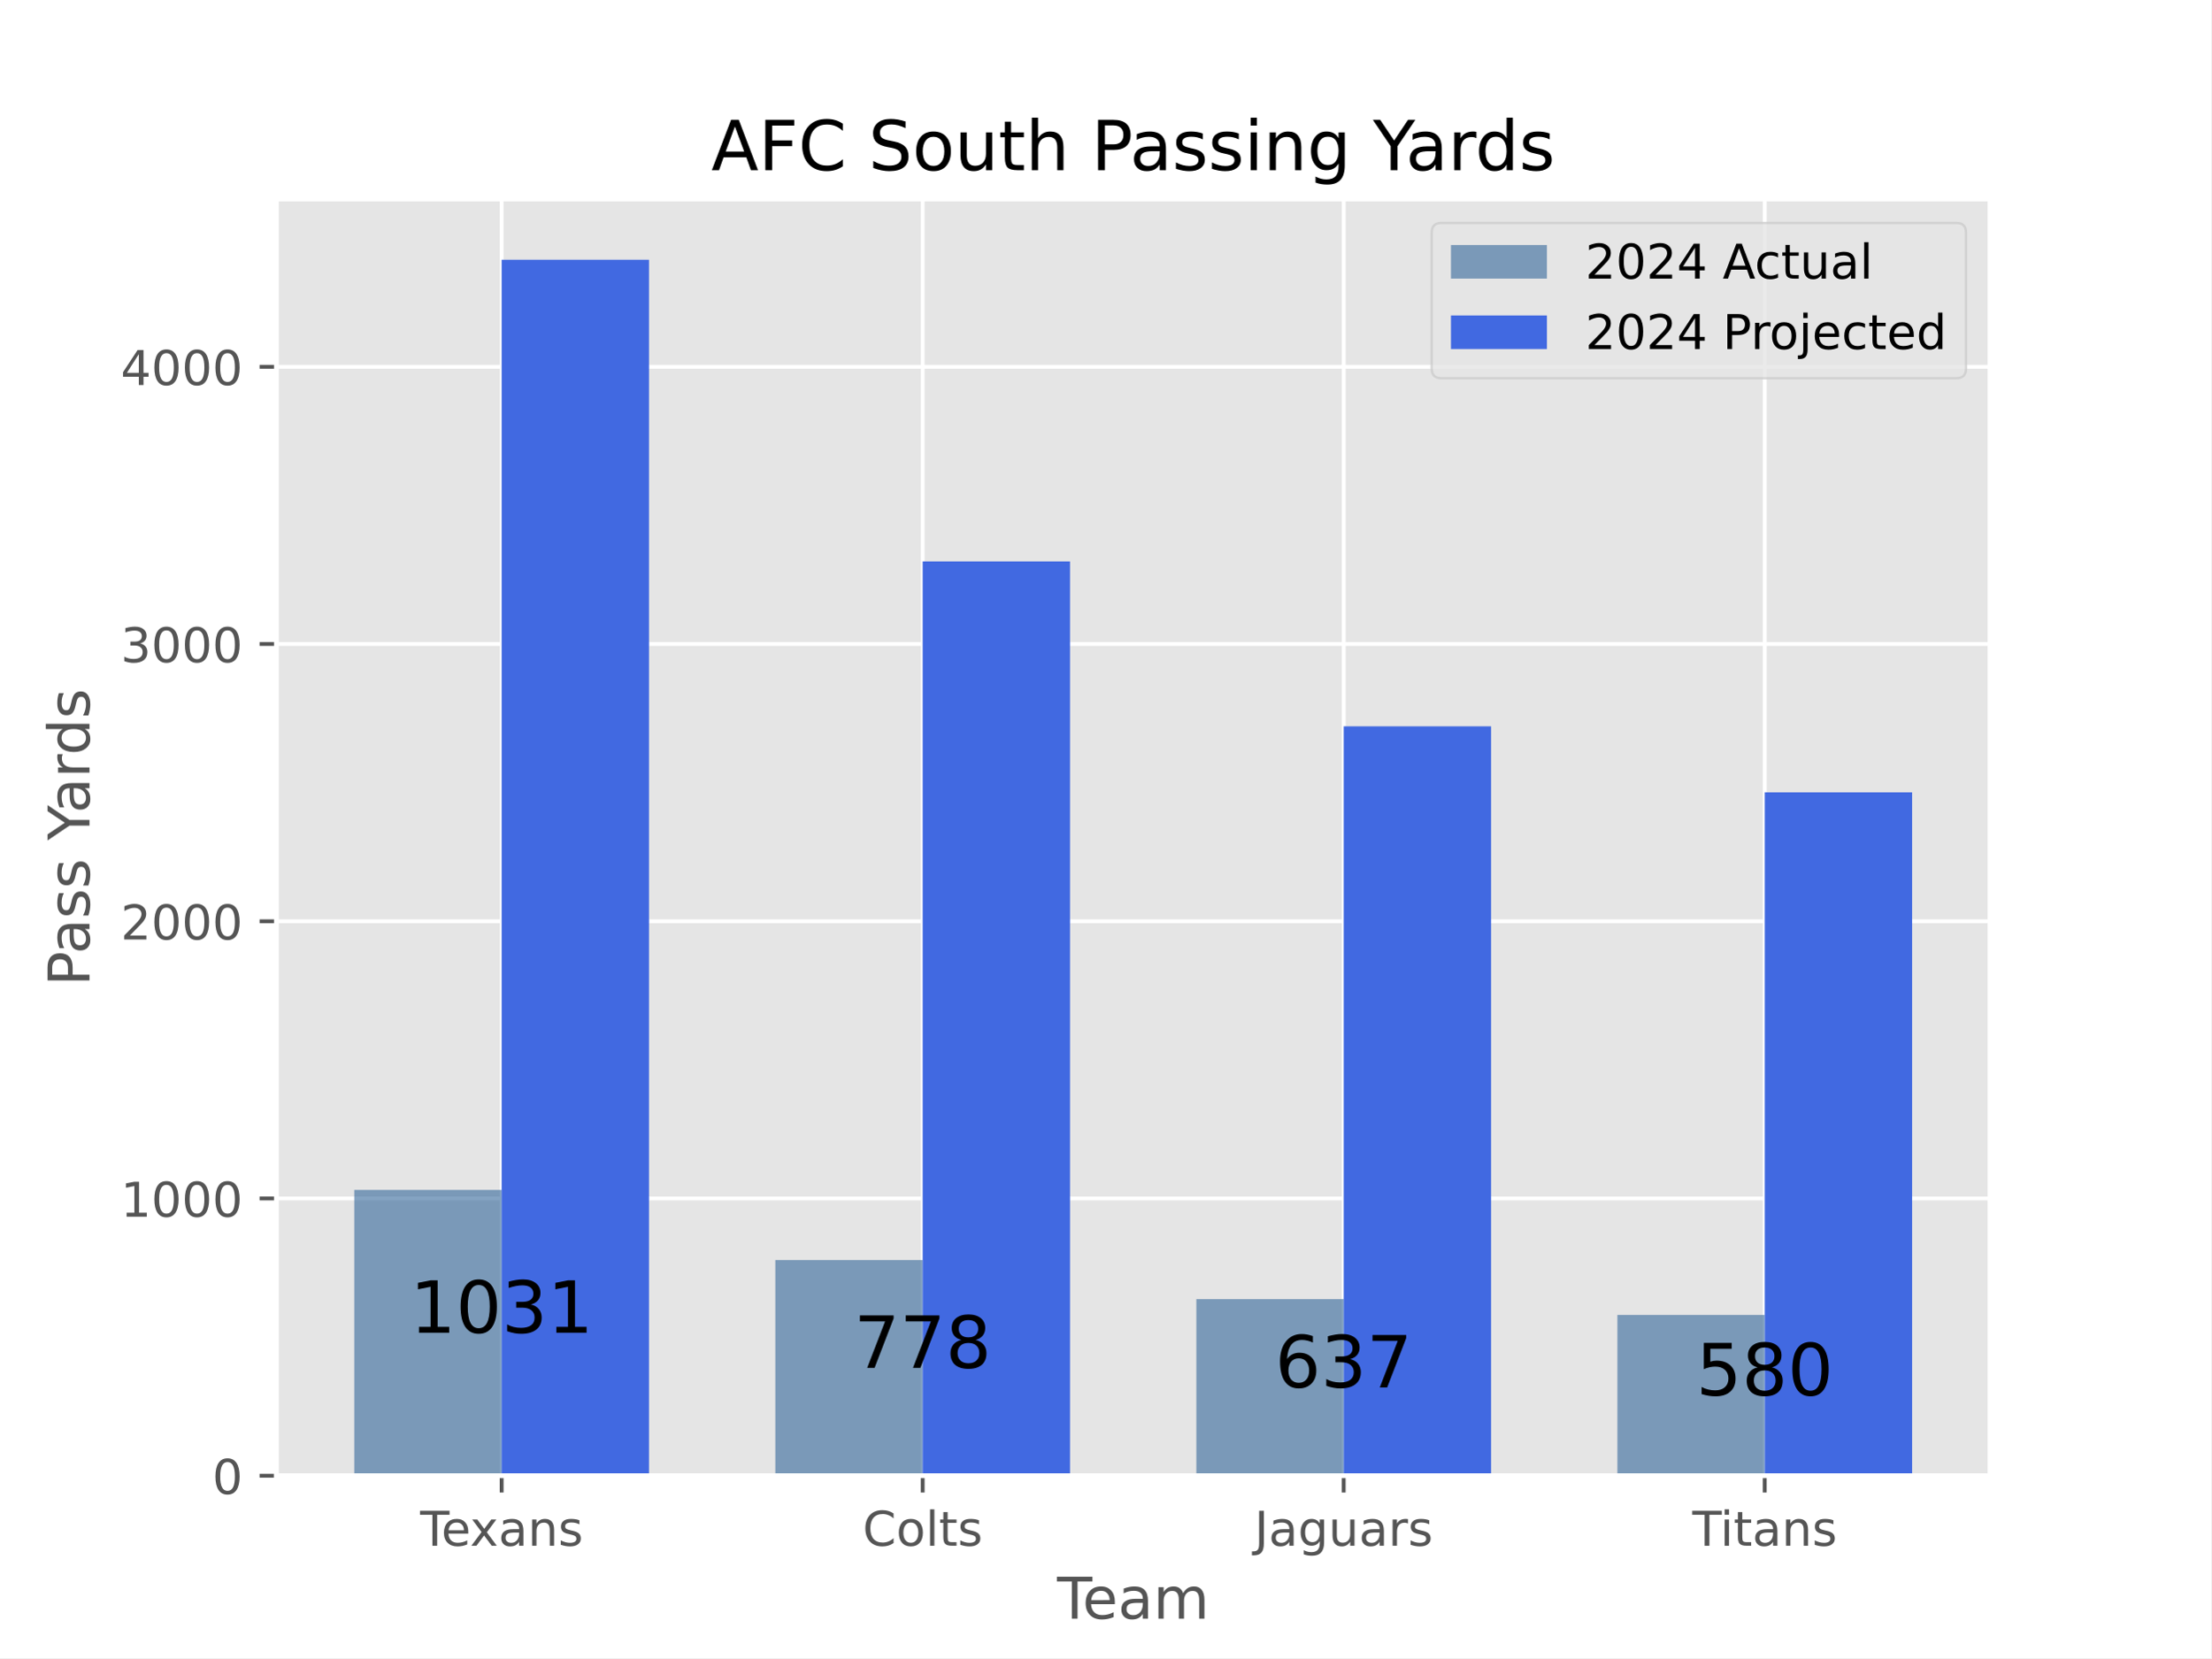
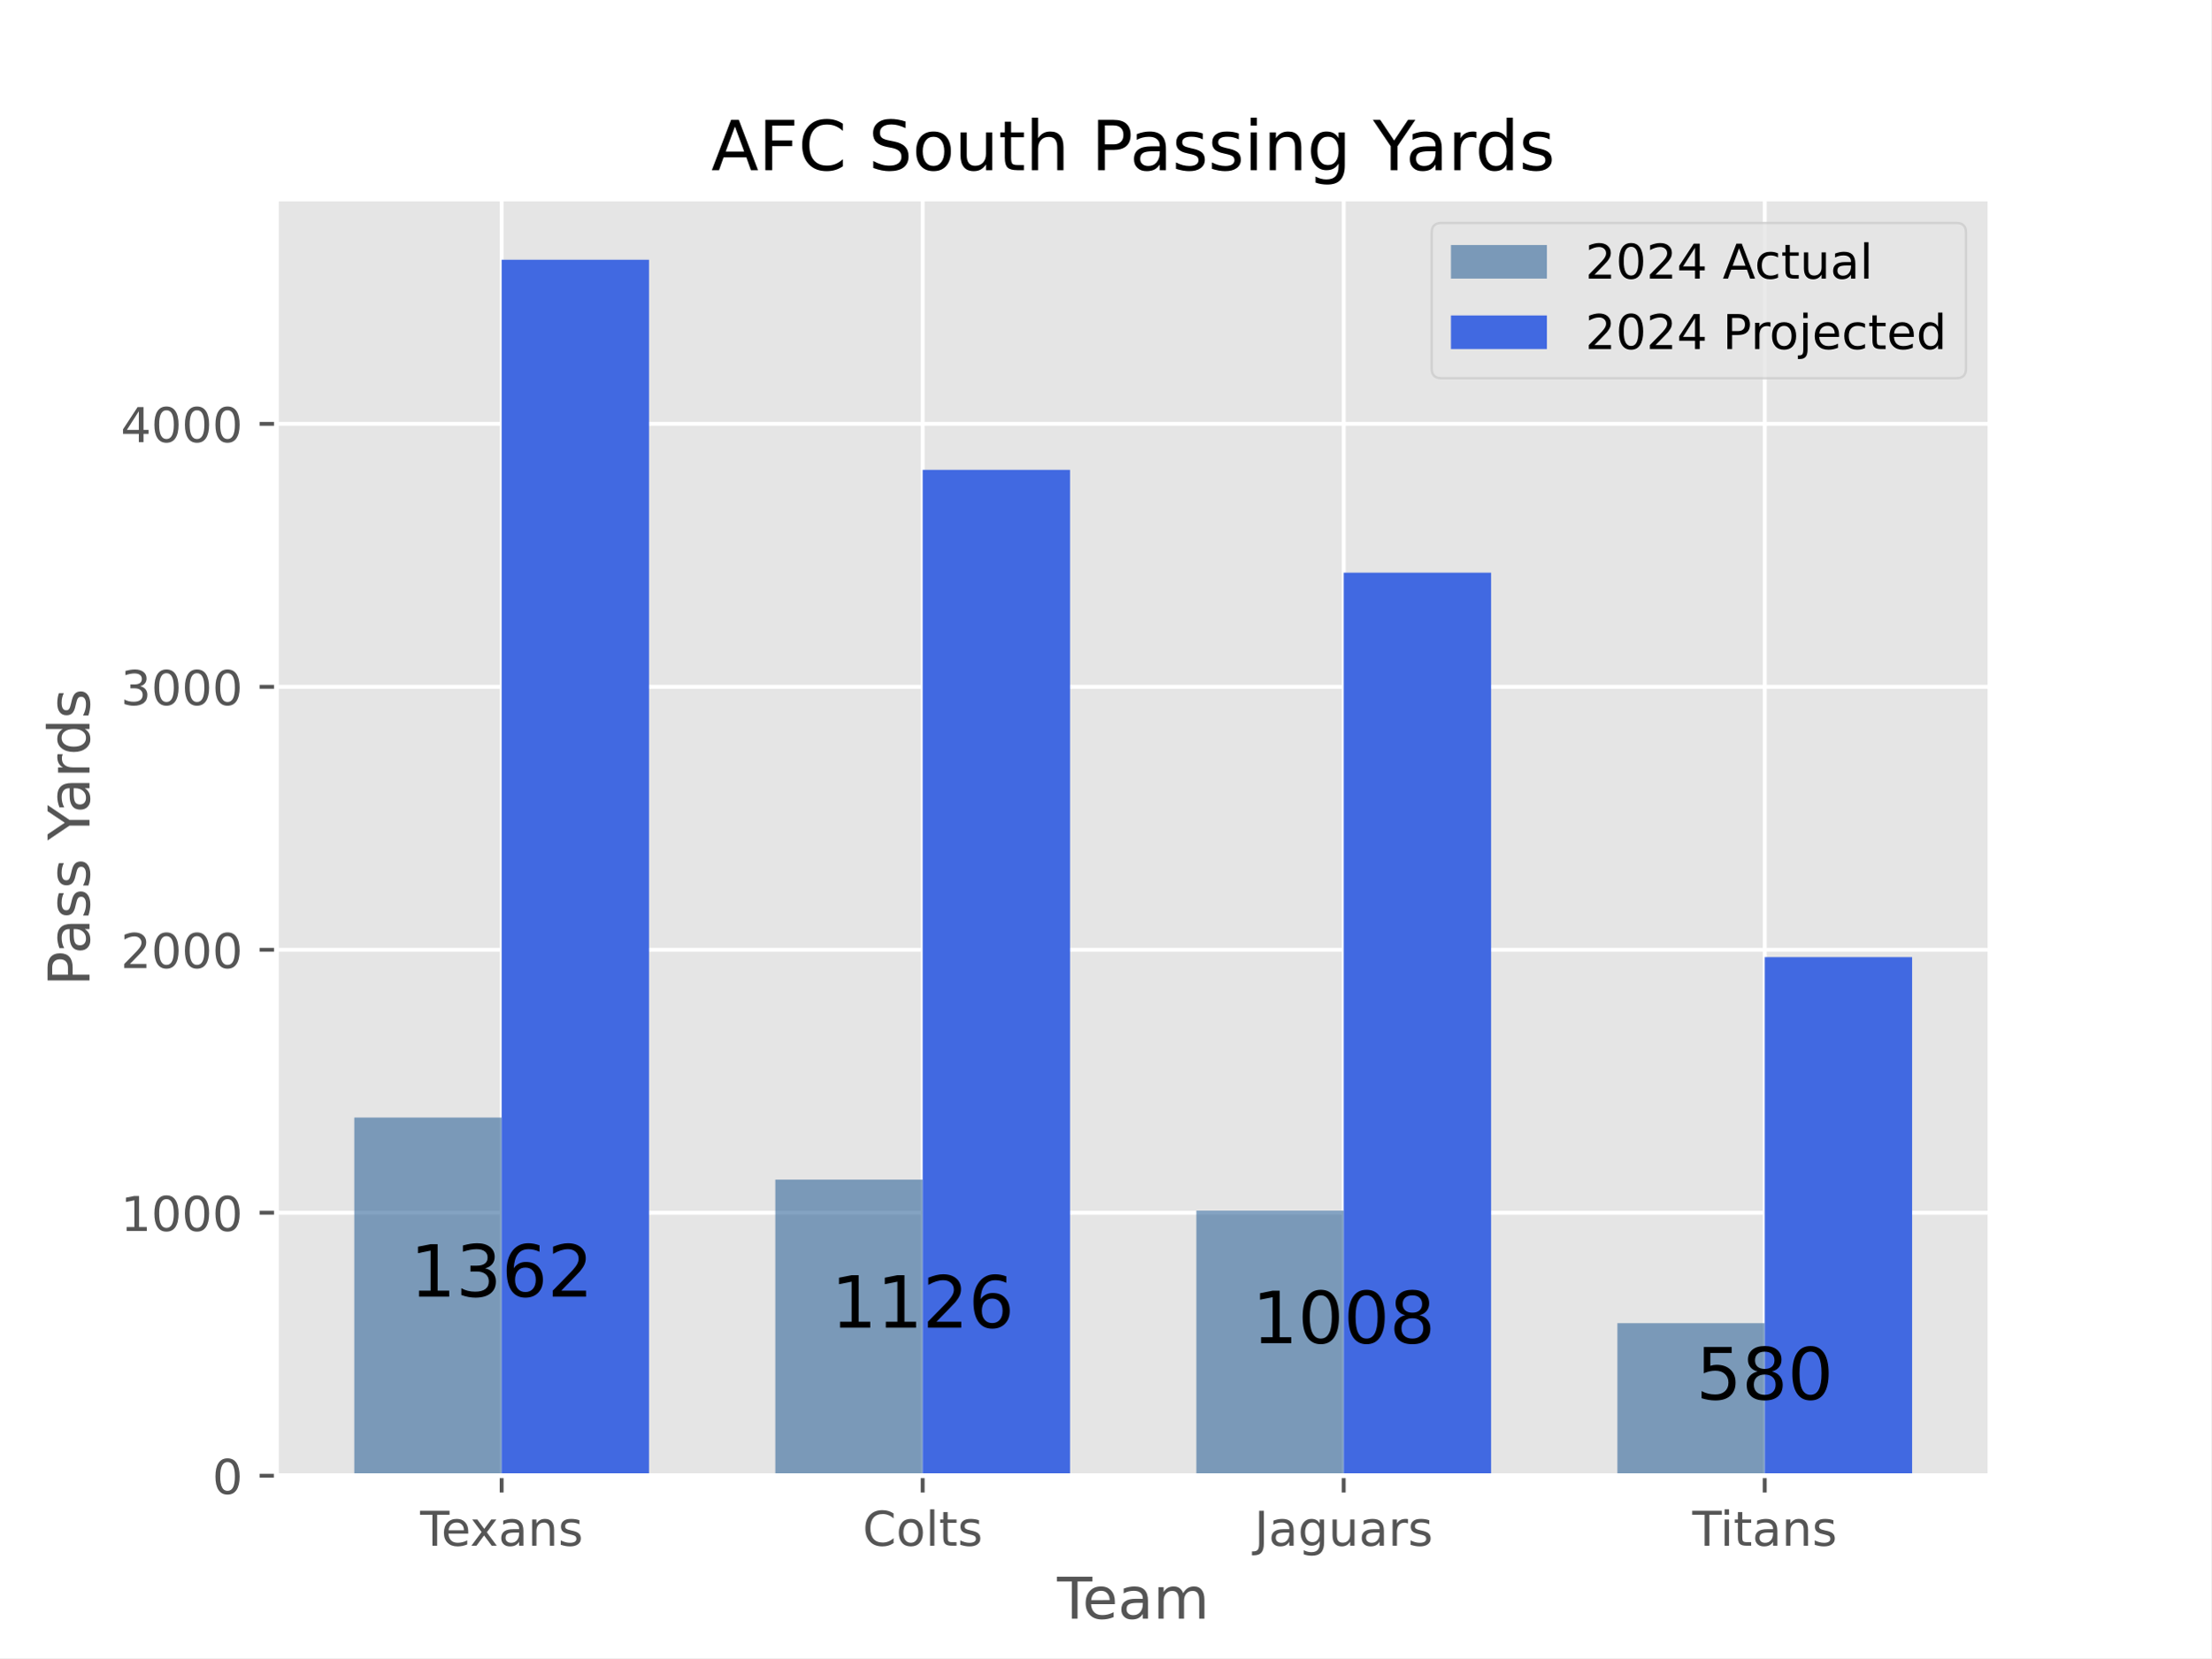
<svg xmlns="http://www.w3.org/2000/svg" xmlns:xlink="http://www.w3.org/1999/xlink" width="460.8pt" height="345.6pt" viewBox="0 0 460.8 345.6" version="1.1">
  <defs>
    <style type="text/css">*{stroke-linejoin: round; stroke-linecap: butt}</style>
  </defs>
  <g id="figure_1">
    <g id="patch_1">
      <path d="M 0 345.6  L 460.8 345.6  L 460.8 0  L 0 0  z " style="fill: #ffffff" />
    </g>
    <g id="axes_1">
      <g id="patch_2">
        <path d="M 57.6 307.584  L 414.72 307.584  L 414.72 41.472  L 57.6 41.472  z " style="fill: #e5e5e5" />
      </g>
      <g id="matplotlib.axis_1">
        <g id="xtick_1">
          <g id="line2d_1">
-             <path d="M 104.543 307.584  L 104.543 41.472  " clip-path="url(#p5793e2d530)" style="fill: none; stroke: #ffffff; stroke-width: 0.8; stroke-linecap: square" />
+             <path d="M 104.543 307.584  L 104.543 41.472  " clip-path="url(#p093fd4e883)" style="fill: none; stroke: #ffffff; stroke-width: 0.8; stroke-linecap: square" />
          </g>
          <g id="line2d_2">
            <defs>
-               <path id="mc76874f93b" d="M 0 0  L 0 3.5  " style="stroke: #555555; stroke-width: 0.8" />
-             </defs>
-             <g>
-               <use xlink:href="#mc76874f93b" x="104.543" y="307.584" style="fill: #555555; stroke: #555555; stroke-width: 0.8" />
+               <path id="m10288224ec" d="M 0 0  L 0 3.5  " style="stroke: #555555; stroke-width: 0.8" />
+             </defs>
+             <g>
+               <use xlink:href="#m10288224ec" x="104.543" y="307.584" style="fill: #555555; stroke: #555555; stroke-width: 0.8" />
            </g>
          </g>
          <g id="text_1">
            <g style="fill: #555555" transform="translate(87.55345 322.1824) scale(0.1 -0.1)">
              <defs>
                <path id="DejaVuSans-54" d="M -19 4666  L 3928 4666  L 3928 4134  L 2272 4134  L 2272 0  L 1638 0  L 1638 4134  L -19 4134  L -19 4666  z " transform="scale(0.015625)" />
                <path id="DejaVuSans-65" d="M 3597 1894  L 3597 1613  L 953 1613  Q 991 1019 1311 708  Q 1631 397 2203 397  Q 2534 397 2845 478  Q 3156 559 3463 722  L 3463 178  Q 3153 47 2828 -22  Q 2503 -91 2169 -91  Q 1331 -91 842 396  Q 353 884 353 1716  Q 353 2575 817 3079  Q 1281 3584 2069 3584  Q 2775 3584 3186 3129  Q 3597 2675 3597 1894  z M 3022 2063  Q 3016 2534 2758 2815  Q 2500 3097 2075 3097  Q 1594 3097 1305 2825  Q 1016 2553 972 2059  L 3022 2063  z " transform="scale(0.015625)" />
                <path id="DejaVuSans-78" d="M 3513 3500  L 2247 1797  L 3578 0  L 2900 0  L 1881 1375  L 863 0  L 184 0  L 1544 1831  L 300 3500  L 978 3500  L 1906 2253  L 2834 3500  L 3513 3500  z " transform="scale(0.015625)" />
                <path id="DejaVuSans-61" d="M 2194 1759  Q 1497 1759 1228 1600  Q 959 1441 959 1056  Q 959 750 1161 570  Q 1363 391 1709 391  Q 2188 391 2477 730  Q 2766 1069 2766 1631  L 2766 1759  L 2194 1759  z M 3341 1997  L 3341 0  L 2766 0  L 2766 531  Q 2569 213 2275 61  Q 1981 -91 1556 -91  Q 1019 -91 701 211  Q 384 513 384 1019  Q 384 1609 779 1909  Q 1175 2209 1959 2209  L 2766 2209  L 2766 2266  Q 2766 2663 2505 2880  Q 2244 3097 1772 3097  Q 1472 3097 1187 3025  Q 903 2953 641 2809  L 641 3341  Q 956 3463 1253 3523  Q 1550 3584 1831 3584  Q 2591 3584 2966 3190  Q 3341 2797 3341 1997  z " transform="scale(0.015625)" />
                <path id="DejaVuSans-6e" d="M 3513 2113  L 3513 0  L 2938 0  L 2938 2094  Q 2938 2591 2744 2837  Q 2550 3084 2163 3084  Q 1697 3084 1428 2787  Q 1159 2491 1159 1978  L 1159 0  L 581 0  L 581 3500  L 1159 3500  L 1159 2956  Q 1366 3272 1645 3428  Q 1925 3584 2291 3584  Q 2894 3584 3203 3211  Q 3513 2838 3513 2113  z " transform="scale(0.015625)" />
                <path id="DejaVuSans-73" d="M 2834 3397  L 2834 2853  Q 2591 2978 2328 3040  Q 2066 3103 1784 3103  Q 1356 3103 1142 2972  Q 928 2841 928 2578  Q 928 2378 1081 2264  Q 1234 2150 1697 2047  L 1894 2003  Q 2506 1872 2764 1633  Q 3022 1394 3022 966  Q 3022 478 2636 193  Q 2250 -91 1575 -91  Q 1294 -91 989 -36  Q 684 19 347 128  L 347 722  Q 666 556 975 473  Q 1284 391 1588 391  Q 1994 391 2212 530  Q 2431 669 2431 922  Q 2431 1156 2273 1281  Q 2116 1406 1581 1522  L 1381 1569  Q 847 1681 609 1914  Q 372 2147 372 2553  Q 372 3047 722 3315  Q 1072 3584 1716 3584  Q 2034 3584 2315 3537  Q 2597 3491 2834 3397  z " transform="scale(0.015625)" />
              </defs>
              <use xlink:href="#DejaVuSans-54" />
              <use xlink:href="#DejaVuSans-65" x="44.084" />
              <use xlink:href="#DejaVuSans-78" x="103.857" />
              <use xlink:href="#DejaVuSans-61" x="163.037" />
              <use xlink:href="#DejaVuSans-6e" x="224.316" />
              <use xlink:href="#DejaVuSans-73" x="287.695" />
            </g>
          </g>
        </g>
        <g id="xtick_2">
          <g id="line2d_3">
-             <path d="M 192.288 307.584  L 192.288 41.472  " clip-path="url(#p5793e2d530)" style="fill: none; stroke: #ffffff; stroke-width: 0.8; stroke-linecap: square" />
+             <path d="M 192.288 307.584  L 192.288 41.472  " clip-path="url(#p093fd4e883)" style="fill: none; stroke: #ffffff; stroke-width: 0.8; stroke-linecap: square" />
          </g>
          <g id="line2d_4">
            <g>
-               <use xlink:href="#mc76874f93b" x="192.288" y="307.584" style="fill: #555555; stroke: #555555; stroke-width: 0.8" />
+               <use xlink:href="#m10288224ec" x="192.288" y="307.584" style="fill: #555555; stroke: #555555; stroke-width: 0.8" />
            </g>
          </g>
          <g id="text_2">
            <g style="fill: #555555" transform="translate(179.7831 322.1824) scale(0.1 -0.1)">
              <defs>
                <path id="DejaVuSans-43" d="M 4122 4306  L 4122 3641  Q 3803 3938 3442 4084  Q 3081 4231 2675 4231  Q 1875 4231 1450 3742  Q 1025 3253 1025 2328  Q 1025 1406 1450 917  Q 1875 428 2675 428  Q 3081 428 3442 575  Q 3803 722 4122 1019  L 4122 359  Q 3791 134 3420 21  Q 3050 -91 2638 -91  Q 1578 -91 968 557  Q 359 1206 359 2328  Q 359 3453 968 4101  Q 1578 4750 2638 4750  Q 3056 4750 3426 4639  Q 3797 4528 4122 4306  z " transform="scale(0.015625)" />
                <path id="DejaVuSans-6f" d="M 1959 3097  Q 1497 3097 1228 2736  Q 959 2375 959 1747  Q 959 1119 1226 758  Q 1494 397 1959 397  Q 2419 397 2687 759  Q 2956 1122 2956 1747  Q 2956 2369 2687 2733  Q 2419 3097 1959 3097  z M 1959 3584  Q 2709 3584 3137 3096  Q 3566 2609 3566 1747  Q 3566 888 3137 398  Q 2709 -91 1959 -91  Q 1206 -91 779 398  Q 353 888 353 1747  Q 353 2609 779 3096  Q 1206 3584 1959 3584  z " transform="scale(0.015625)" />
                <path id="DejaVuSans-6c" d="M 603 4863  L 1178 4863  L 1178 0  L 603 0  L 603 4863  z " transform="scale(0.015625)" />
                <path id="DejaVuSans-74" d="M 1172 4494  L 1172 3500  L 2356 3500  L 2356 3053  L 1172 3053  L 1172 1153  Q 1172 725 1289 603  Q 1406 481 1766 481  L 2356 481  L 2356 0  L 1766 0  Q 1100 0 847 248  Q 594 497 594 1153  L 594 3053  L 172 3053  L 172 3500  L 594 3500  L 594 4494  L 1172 4494  z " transform="scale(0.015625)" />
              </defs>
              <use xlink:href="#DejaVuSans-43" />
              <use xlink:href="#DejaVuSans-6f" x="69.824" />
              <use xlink:href="#DejaVuSans-6c" x="131.006" />
              <use xlink:href="#DejaVuSans-74" x="158.789" />
              <use xlink:href="#DejaVuSans-73" x="197.998" />
            </g>
          </g>
        </g>
        <g id="xtick_3">
          <g id="line2d_5">
-             <path d="M 280.032 307.584  L 280.032 41.472  " clip-path="url(#p5793e2d530)" style="fill: none; stroke: #ffffff; stroke-width: 0.8; stroke-linecap: square" />
+             <path d="M 280.032 307.584  L 280.032 41.472  " clip-path="url(#p093fd4e883)" style="fill: none; stroke: #ffffff; stroke-width: 0.8; stroke-linecap: square" />
          </g>
          <g id="line2d_6">
            <g>
-               <use xlink:href="#mc76874f93b" x="280.032" y="307.584" style="fill: #555555; stroke: #555555; stroke-width: 0.8" />
+               <use xlink:href="#m10288224ec" x="280.032" y="307.584" style="fill: #555555; stroke: #555555; stroke-width: 0.8" />
            </g>
          </g>
          <g id="text_3">
            <g style="fill: #555555" transform="translate(261.426 322.1824) scale(0.1 -0.1)">
              <defs>
                <path id="DejaVuSans-4a" d="M 628 4666  L 1259 4666  L 1259 325  Q 1259 -519 939 -900  Q 619 -1281 -91 -1281  L -331 -1281  L -331 -750  L -134 -750  Q 284 -750 456 -515  Q 628 -281 628 325  L 628 4666  z " transform="scale(0.015625)" />
                <path id="DejaVuSans-67" d="M 2906 1791  Q 2906 2416 2648 2759  Q 2391 3103 1925 3103  Q 1463 3103 1205 2759  Q 947 2416 947 1791  Q 947 1169 1205 825  Q 1463 481 1925 481  Q 2391 481 2648 825  Q 2906 1169 2906 1791  z M 3481 434  Q 3481 -459 3084 -895  Q 2688 -1331 1869 -1331  Q 1566 -1331 1297 -1286  Q 1028 -1241 775 -1147  L 775 -588  Q 1028 -725 1275 -790  Q 1522 -856 1778 -856  Q 2344 -856 2625 -561  Q 2906 -266 2906 331  L 2906 616  Q 2728 306 2450 153  Q 2172 0 1784 0  Q 1141 0 747 490  Q 353 981 353 1791  Q 353 2603 747 3093  Q 1141 3584 1784 3584  Q 2172 3584 2450 3431  Q 2728 3278 2906 2969  L 2906 3500  L 3481 3500  L 3481 434  z " transform="scale(0.015625)" />
                <path id="DejaVuSans-75" d="M 544 1381  L 544 3500  L 1119 3500  L 1119 1403  Q 1119 906 1312 657  Q 1506 409 1894 409  Q 2359 409 2629 706  Q 2900 1003 2900 1516  L 2900 3500  L 3475 3500  L 3475 0  L 2900 0  L 2900 538  Q 2691 219 2414 64  Q 2138 -91 1772 -91  Q 1169 -91 856 284  Q 544 659 544 1381  z M 1991 3584  L 1991 3584  z " transform="scale(0.015625)" />
                <path id="DejaVuSans-72" d="M 2631 2963  Q 2534 3019 2420 3045  Q 2306 3072 2169 3072  Q 1681 3072 1420 2755  Q 1159 2438 1159 1844  L 1159 0  L 581 0  L 581 3500  L 1159 3500  L 1159 2956  Q 1341 3275 1631 3429  Q 1922 3584 2338 3584  Q 2397 3584 2469 3576  Q 2541 3569 2628 3553  L 2631 2963  z " transform="scale(0.015625)" />
              </defs>
              <use xlink:href="#DejaVuSans-4a" />
              <use xlink:href="#DejaVuSans-61" x="29.492" />
              <use xlink:href="#DejaVuSans-67" x="90.771" />
              <use xlink:href="#DejaVuSans-75" x="154.248" />
              <use xlink:href="#DejaVuSans-61" x="217.627" />
              <use xlink:href="#DejaVuSans-72" x="278.906" />
              <use xlink:href="#DejaVuSans-73" x="320.02" />
            </g>
          </g>
        </g>
        <g id="xtick_4">
          <g id="line2d_7">
-             <path d="M 367.777 307.584  L 367.777 41.472  " clip-path="url(#p5793e2d530)" style="fill: none; stroke: #ffffff; stroke-width: 0.8; stroke-linecap: square" />
+             <path d="M 367.777 307.584  L 367.777 41.472  " clip-path="url(#p093fd4e883)" style="fill: none; stroke: #ffffff; stroke-width: 0.8; stroke-linecap: square" />
          </g>
          <g id="line2d_8">
            <g>
-               <use xlink:href="#mc76874f93b" x="367.777" y="307.584" style="fill: #555555; stroke: #555555; stroke-width: 0.8" />
+               <use xlink:href="#m10288224ec" x="367.777" y="307.584" style="fill: #555555; stroke: #555555; stroke-width: 0.8" />
            </g>
          </g>
          <g id="text_4">
            <g style="fill: #555555" transform="translate(352.6923 322.1824) scale(0.1 -0.1)">
              <defs>
                <path id="DejaVuSans-69" d="M 603 3500  L 1178 3500  L 1178 0  L 603 0  L 603 3500  z M 603 4863  L 1178 4863  L 1178 4134  L 603 4134  L 603 4863  z " transform="scale(0.015625)" />
              </defs>
              <use xlink:href="#DejaVuSans-54" />
              <use xlink:href="#DejaVuSans-69" x="57.959" />
              <use xlink:href="#DejaVuSans-74" x="85.742" />
              <use xlink:href="#DejaVuSans-61" x="124.951" />
              <use xlink:href="#DejaVuSans-6e" x="186.23" />
              <use xlink:href="#DejaVuSans-73" x="249.609" />
            </g>
          </g>
        </g>
        <g id="text_5">
          <g style="fill: #555555" transform="translate(220.3022 337.3802) scale(0.12 -0.12)">
            <defs>
              <path id="DejaVuSans-6d" d="M 3328 2828  Q 3544 3216 3844 3400  Q 4144 3584 4550 3584  Q 5097 3584 5394 3201  Q 5691 2819 5691 2113  L 5691 0  L 5113 0  L 5113 2094  Q 5113 2597 4934 2840  Q 4756 3084 4391 3084  Q 3944 3084 3684 2787  Q 3425 2491 3425 1978  L 3425 0  L 2847 0  L 2847 2094  Q 2847 2600 2669 2842  Q 2491 3084 2119 3084  Q 1678 3084 1418 2786  Q 1159 2488 1159 1978  L 1159 0  L 581 0  L 581 3500  L 1159 3500  L 1159 2956  Q 1356 3278 1631 3431  Q 1906 3584 2284 3584  Q 2666 3584 2933 3390  Q 3200 3197 3328 2828  z " transform="scale(0.015625)" />
            </defs>
            <use xlink:href="#DejaVuSans-54" />
            <use xlink:href="#DejaVuSans-65" x="44.084" />
            <use xlink:href="#DejaVuSans-61" x="105.607" />
            <use xlink:href="#DejaVuSans-6d" x="166.887" />
          </g>
        </g>
      </g>
      <g id="matplotlib.axis_2">
        <g id="ytick_1">
          <g id="line2d_9">
-             <path d="M 57.6 307.584  L 414.72 307.584  " clip-path="url(#p5793e2d530)" style="fill: none; stroke: #ffffff; stroke-width: 0.8; stroke-linecap: square" />
+             <path d="M 57.6 307.584  L 414.72 307.584  " clip-path="url(#p093fd4e883)" style="fill: none; stroke: #ffffff; stroke-width: 0.8; stroke-linecap: square" />
          </g>
          <g id="line2d_10">
            <defs>
-               <path id="m969fcffd0e" d="M 0 0  L -3.5 0  " style="stroke: #555555; stroke-width: 0.8" />
-             </defs>
-             <g>
-               <use xlink:href="#m969fcffd0e" x="57.6" y="307.584" style="fill: #555555; stroke: #555555; stroke-width: 0.8" />
+               <path id="m48bca5aaab" d="M 0 0  L -3.5 0  " style="stroke: #555555; stroke-width: 0.8" />
+             </defs>
+             <g>
+               <use xlink:href="#m48bca5aaab" x="57.6" y="307.584" style="fill: #555555; stroke: #555555; stroke-width: 0.8" />
            </g>
          </g>
          <g id="text_6">
            <g style="fill: #555555" transform="translate(44.2375 311.3832) scale(0.1 -0.1)">
              <defs>
                <path id="DejaVuSans-30" d="M 2034 4250  Q 1547 4250 1301 3770  Q 1056 3291 1056 2328  Q 1056 1369 1301 889  Q 1547 409 2034 409  Q 2525 409 2770 889  Q 3016 1369 3016 2328  Q 3016 3291 2770 3770  Q 2525 4250 2034 4250  z M 2034 4750  Q 2819 4750 3233 4129  Q 3647 3509 3647 2328  Q 3647 1150 3233 529  Q 2819 -91 2034 -91  Q 1250 -91 836 529  Q 422 1150 422 2328  Q 422 3509 836 4129  Q 1250 4750 2034 4750  z " transform="scale(0.015625)" />
              </defs>
              <use xlink:href="#DejaVuSans-30" />
            </g>
          </g>
        </g>
        <g id="ytick_2">
          <g id="line2d_11">
-             <path d="M 57.6 249.8  L 414.72 249.8  " clip-path="url(#p5793e2d530)" style="fill: none; stroke: #ffffff; stroke-width: 0.8; stroke-linecap: square" />
+             <path d="M 57.6 252.774  L 414.72 252.774  " clip-path="url(#p093fd4e883)" style="fill: none; stroke: #ffffff; stroke-width: 0.8; stroke-linecap: square" />
          </g>
          <g id="line2d_12">
            <g>
-               <use xlink:href="#m969fcffd0e" x="57.6" y="249.8" style="fill: #555555; stroke: #555555; stroke-width: 0.8" />
+               <use xlink:href="#m48bca5aaab" x="57.6" y="252.774" style="fill: #555555; stroke: #555555; stroke-width: 0.8" />
            </g>
          </g>
          <g id="text_7">
-             <g style="fill: #555555" transform="translate(25.15 253.5994) scale(0.1 -0.1)">
+             <g style="fill: #555555" transform="translate(25.15 256.5735) scale(0.1 -0.1)">
              <defs>
                <path id="DejaVuSans-31" d="M 794 531  L 1825 531  L 1825 4091  L 703 3866  L 703 4441  L 1819 4666  L 2450 4666  L 2450 531  L 3481 531  L 3481 0  L 794 0  L 794 531  z " transform="scale(0.015625)" />
              </defs>
              <use xlink:href="#DejaVuSans-31" />
              <use xlink:href="#DejaVuSans-30" x="63.623" />
              <use xlink:href="#DejaVuSans-30" x="127.246" />
              <use xlink:href="#DejaVuSans-30" x="190.869" />
            </g>
          </g>
        </g>
        <g id="ytick_3">
          <g id="line2d_13">
-             <path d="M 57.6 192.016  L 414.72 192.016  " clip-path="url(#p5793e2d530)" style="fill: none; stroke: #ffffff; stroke-width: 0.8; stroke-linecap: square" />
+             <path d="M 57.6 197.965  L 414.72 197.965  " clip-path="url(#p093fd4e883)" style="fill: none; stroke: #ffffff; stroke-width: 0.8; stroke-linecap: square" />
          </g>
          <g id="line2d_14">
            <g>
-               <use xlink:href="#m969fcffd0e" x="57.6" y="192.016" style="fill: #555555; stroke: #555555; stroke-width: 0.8" />
+               <use xlink:href="#m48bca5aaab" x="57.6" y="197.965" style="fill: #555555; stroke: #555555; stroke-width: 0.8" />
            </g>
          </g>
          <g id="text_8">
-             <g style="fill: #555555" transform="translate(25.15 195.8155) scale(0.1 -0.1)">
+             <g style="fill: #555555" transform="translate(25.15 201.7638) scale(0.1 -0.1)">
              <defs>
                <path id="DejaVuSans-32" d="M 1228 531  L 3431 531  L 3431 0  L 469 0  L 469 531  Q 828 903 1448 1529  Q 2069 2156 2228 2338  Q 2531 2678 2651 2914  Q 2772 3150 2772 3378  Q 2772 3750 2511 3984  Q 2250 4219 1831 4219  Q 1534 4219 1204 4116  Q 875 4013 500 3803  L 500 4441  Q 881 4594 1212 4672  Q 1544 4750 1819 4750  Q 2544 4750 2975 4387  Q 3406 4025 3406 3419  Q 3406 3131 3298 2873  Q 3191 2616 2906 2266  Q 2828 2175 2409 1742  Q 1991 1309 1228 531  z " transform="scale(0.015625)" />
              </defs>
              <use xlink:href="#DejaVuSans-32" />
              <use xlink:href="#DejaVuSans-30" x="63.623" />
              <use xlink:href="#DejaVuSans-30" x="127.246" />
              <use xlink:href="#DejaVuSans-30" x="190.869" />
            </g>
          </g>
        </g>
        <g id="ytick_4">
          <g id="line2d_15">
-             <path d="M 57.6 134.232  L 414.72 134.232  " clip-path="url(#p5793e2d530)" style="fill: none; stroke: #ffffff; stroke-width: 0.8; stroke-linecap: square" />
+             <path d="M 57.6 143.155  L 414.72 143.155  " clip-path="url(#p093fd4e883)" style="fill: none; stroke: #ffffff; stroke-width: 0.8; stroke-linecap: square" />
          </g>
          <g id="line2d_16">
            <g>
-               <use xlink:href="#m969fcffd0e" x="57.6" y="134.232" style="fill: #555555; stroke: #555555; stroke-width: 0.8" />
+               <use xlink:href="#m48bca5aaab" x="57.6" y="143.155" style="fill: #555555; stroke: #555555; stroke-width: 0.8" />
            </g>
          </g>
          <g id="text_9">
-             <g style="fill: #555555" transform="translate(25.15 138.0316) scale(0.1 -0.1)">
+             <g style="fill: #555555" transform="translate(25.15 146.9542) scale(0.1 -0.1)">
              <defs>
                <path id="DejaVuSans-33" d="M 2597 2516  Q 3050 2419 3304 2112  Q 3559 1806 3559 1356  Q 3559 666 3084 287  Q 2609 -91 1734 -91  Q 1441 -91 1130 -33  Q 819 25 488 141  L 488 750  Q 750 597 1062 519  Q 1375 441 1716 441  Q 2309 441 2620 675  Q 2931 909 2931 1356  Q 2931 1769 2642 2001  Q 2353 2234 1838 2234  L 1294 2234  L 1294 2753  L 1863 2753  Q 2328 2753 2575 2939  Q 2822 3125 2822 3475  Q 2822 3834 2567 4026  Q 2313 4219 1838 4219  Q 1578 4219 1281 4162  Q 984 4106 628 3988  L 628 4550  Q 988 4650 1302 4700  Q 1616 4750 1894 4750  Q 2613 4750 3031 4423  Q 3450 4097 3450 3541  Q 3450 3153 3228 2886  Q 3006 2619 2597 2516  z " transform="scale(0.015625)" />
              </defs>
              <use xlink:href="#DejaVuSans-33" />
              <use xlink:href="#DejaVuSans-30" x="63.623" />
              <use xlink:href="#DejaVuSans-30" x="127.246" />
              <use xlink:href="#DejaVuSans-30" x="190.869" />
            </g>
          </g>
        </g>
        <g id="ytick_5">
          <g id="line2d_17">
-             <path d="M 57.6 76.449  L 414.72 76.449  " clip-path="url(#p5793e2d530)" style="fill: none; stroke: #ffffff; stroke-width: 0.8; stroke-linecap: square" />
+             <path d="M 57.6 88.345  L 414.72 88.345  " clip-path="url(#p093fd4e883)" style="fill: none; stroke: #ffffff; stroke-width: 0.8; stroke-linecap: square" />
          </g>
          <g id="line2d_18">
            <g>
-               <use xlink:href="#m969fcffd0e" x="57.6" y="76.449" style="fill: #555555; stroke: #555555; stroke-width: 0.8" />
+               <use xlink:href="#m48bca5aaab" x="57.6" y="88.345" style="fill: #555555; stroke: #555555; stroke-width: 0.8" />
            </g>
          </g>
          <g id="text_10">
-             <g style="fill: #555555" transform="translate(25.15 80.24779) scale(0.1 -0.1)">
+             <g style="fill: #555555" transform="translate(25.15 92.14446) scale(0.1 -0.1)">
              <defs>
                <path id="DejaVuSans-34" d="M 2419 4116  L 825 1625  L 2419 1625  L 2419 4116  z M 2253 4666  L 3047 4666  L 3047 1625  L 3713 1625  L 3713 1100  L 3047 1100  L 3047 0  L 2419 0  L 2419 1100  L 313 1100  L 313 1709  L 2253 4666  z " transform="scale(0.015625)" />
              </defs>
              <use xlink:href="#DejaVuSans-34" />
              <use xlink:href="#DejaVuSans-30" x="63.623" />
              <use xlink:href="#DejaVuSans-30" x="127.246" />
              <use xlink:href="#DejaVuSans-30" x="190.869" />
            </g>
          </g>
        </g>
        <g id="text_11">
          <g style="fill: #555555" transform="translate(18.65438 205.5236) rotate(-90) scale(0.12 -0.12)">
            <defs>
              <path id="DejaVuSans-50" d="M 1259 4147  L 1259 2394  L 2053 2394  Q 2494 2394 2734 2622  Q 2975 2850 2975 3272  Q 2975 3691 2734 3919  Q 2494 4147 2053 4147  L 1259 4147  z M 628 4666  L 2053 4666  Q 2838 4666 3239 4311  Q 3641 3956 3641 3272  Q 3641 2581 3239 2228  Q 2838 1875 2053 1875  L 1259 1875  L 1259 0  L 628 0  L 628 4666  z " transform="scale(0.015625)" />
              <path id="DejaVuSans-20" transform="scale(0.015625)" />
              <path id="DejaVuSans-59" d="M -13 4666  L 666 4666  L 1959 2747  L 3244 4666  L 3922 4666  L 2272 2222  L 2272 0  L 1638 0  L 1638 2222  L -13 4666  z " transform="scale(0.015625)" />
              <path id="DejaVuSans-64" d="M 2906 2969  L 2906 4863  L 3481 4863  L 3481 0  L 2906 0  L 2906 525  Q 2725 213 2448 61  Q 2172 -91 1784 -91  Q 1150 -91 751 415  Q 353 922 353 1747  Q 353 2572 751 3078  Q 1150 3584 1784 3584  Q 2172 3584 2448 3432  Q 2725 3281 2906 2969  z M 947 1747  Q 947 1113 1208 752  Q 1469 391 1925 391  Q 2381 391 2643 752  Q 2906 1113 2906 1747  Q 2906 2381 2643 2742  Q 2381 3103 1925 3103  Q 1469 3103 1208 2742  Q 947 2381 947 1747  z " transform="scale(0.015625)" />
            </defs>
            <use xlink:href="#DejaVuSans-50" />
            <use xlink:href="#DejaVuSans-61" x="55.803" />
            <use xlink:href="#DejaVuSans-73" x="117.082" />
            <use xlink:href="#DejaVuSans-73" x="169.182" />
            <use xlink:href="#DejaVuSans-20" x="221.281" />
            <use xlink:href="#DejaVuSans-59" x="253.068" />
            <use xlink:href="#DejaVuSans-61" x="300.402" />
            <use xlink:href="#DejaVuSans-72" x="361.682" />
            <use xlink:href="#DejaVuSans-64" x="401.045" />
            <use xlink:href="#DejaVuSans-73" x="464.521" />
          </g>
        </g>
      </g>
      <g id="patch_3">
-         <path d="M 73.833 307.584  L 104.543 307.584  L 104.543 248.009  L 73.833 248.009  z " clip-path="url(#p5793e2d530)" style="fill: #336699; fill-opacity: 0.6" />
+         <path d="M 73.833 307.584  L 104.543 307.584  L 104.543 232.933  L 73.833 232.933  z " clip-path="url(#p093fd4e883)" style="fill: #336699; fill-opacity: 0.6" />
      </g>
      <g id="patch_4">
-         <path d="M 161.577 307.584  L 192.288 307.584  L 192.288 262.628  L 161.577 262.628  z " clip-path="url(#p5793e2d530)" style="fill: #336699; fill-opacity: 0.6" />
+         <path d="M 161.577 307.584  L 192.288 307.584  L 192.288 245.868  L 161.577 245.868  z " clip-path="url(#p093fd4e883)" style="fill: #336699; fill-opacity: 0.6" />
      </g>
      <g id="patch_5">
-         <path d="M 249.322 307.584  L 280.032 307.584  L 280.032 270.776  L 249.322 270.776  z " clip-path="url(#p5793e2d530)" style="fill: #336699; fill-opacity: 0.6" />
+         <path d="M 249.322 307.584  L 280.032 307.584  L 280.032 252.336  L 249.322 252.336  z " clip-path="url(#p093fd4e883)" style="fill: #336699; fill-opacity: 0.6" />
      </g>
      <g id="patch_6">
-         <path d="M 337.066 307.584  L 367.777 307.584  L 367.777 274.069  L 337.066 274.069  z " clip-path="url(#p5793e2d530)" style="fill: #336699; fill-opacity: 0.6" />
+         <path d="M 337.066 307.584  L 367.777 307.584  L 367.777 275.794  L 337.066 275.794  z " clip-path="url(#p093fd4e883)" style="fill: #336699; fill-opacity: 0.6" />
      </g>
      <g id="patch_7">
-         <path d="M 104.543 307.584  L 135.254 307.584  L 135.254 54.144  L 104.543 54.144  z " clip-path="url(#p5793e2d530)" style="fill: #4169e1" />
+         <path d="M 104.543 307.584  L 135.254 307.584  L 135.254 54.144  L 104.543 54.144  z " clip-path="url(#p093fd4e883)" style="fill: #4169e1" />
      </g>
      <g id="patch_8">
-         <path d="M 192.288 307.584  L 222.998 307.584  L 222.998 117.013  L 192.288 117.013  z " clip-path="url(#p5793e2d530)" style="fill: #4169e1" />
+         <path d="M 192.288 307.584  L 222.998 307.584  L 222.998 97.937  L 192.288 97.937  z " clip-path="url(#p093fd4e883)" style="fill: #4169e1" />
      </g>
      <g id="patch_9">
-         <path d="M 280.032 307.584  L 310.743 307.584  L 310.743 151.394  L 280.032 151.394  z " clip-path="url(#p5793e2d530)" style="fill: #4169e1" />
+         <path d="M 280.032 307.584  L 310.743 307.584  L 310.743 119.368  L 280.032 119.368  z " clip-path="url(#p093fd4e883)" style="fill: #4169e1" />
      </g>
      <g id="patch_10">
-         <path d="M 367.777 307.584  L 398.487 307.584  L 398.487 165.147  L 367.777 165.147  z " clip-path="url(#p5793e2d530)" style="fill: #4169e1" />
+         <path d="M 367.777 307.584  L 398.487 307.584  L 398.487 199.499  L 367.777 199.499  z " clip-path="url(#p093fd4e883)" style="fill: #4169e1" />
      </g>
      <g id="patch_11">
        <path d="M 57.6 307.584  L 57.6 41.472  " style="fill: none; stroke: #ffffff; stroke-linejoin: miter; stroke-linecap: square" />
      </g>
      <g id="patch_12">
        <path d="M 414.72 307.584  L 414.72 41.472  " style="fill: none; stroke: #ffffff; stroke-linejoin: miter; stroke-linecap: square" />
      </g>
      <g id="patch_13">
        <path d="M 57.6 307.584  L 414.72 307.584  " style="fill: none; stroke: #ffffff; stroke-linejoin: miter; stroke-linecap: square" />
      </g>
      <g id="patch_14">
        <path d="M 57.6 41.472  L 414.72 41.472  " style="fill: none; stroke: #ffffff; stroke-linejoin: miter; stroke-linecap: square" />
      </g>
      <g id="text_12">
-         <g transform="translate(85.45579 277.7964) scale(0.15 -0.15)">
-           <use xlink:href="#DejaVuSans-31" />
-           <use xlink:href="#DejaVuSans-30" x="63.623" />
-           <use xlink:href="#DejaVuSans-33" x="127.246" />
-           <use xlink:href="#DejaVuSans-31" x="190.869" />
-         </g>
-       </g>
-       <g id="text_13">
-         <g transform="translate(177.9721 285.1061) scale(0.15 -0.15)">
-           <defs>
-             <path id="DejaVuSans-37" d="M 525 4666  L 3525 4666  L 3525 4397  L 1831 0  L 1172 0  L 2766 4134  L 525 4134  L 525 4666  z " transform="scale(0.015625)" />
-             <path id="DejaVuSans-38" d="M 2034 2216  Q 1584 2216 1326 1975  Q 1069 1734 1069 1313  Q 1069 891 1326 650  Q 1584 409 2034 409  Q 2484 409 2743 651  Q 3003 894 3003 1313  Q 3003 1734 2745 1975  Q 2488 2216 2034 2216  z M 1403 2484  Q 997 2584 770 2862  Q 544 3141 544 3541  Q 544 4100 942 4425  Q 1341 4750 2034 4750  Q 2731 4750 3128 4425  Q 3525 4100 3525 3541  Q 3525 3141 3298 2862  Q 3072 2584 2669 2484  Q 3125 2378 3379 2068  Q 3634 1759 3634 1313  Q 3634 634 3220 271  Q 2806 -91 2034 -91  Q 1263 -91 848 271  Q 434 634 434 1313  Q 434 1759 690 2068  Q 947 2378 1403 2484  z M 1172 3481  Q 1172 3119 1398 2916  Q 1625 2713 2034 2713  Q 2441 2713 2670 2916  Q 2900 3119 2900 3481  Q 2900 3844 2670 4047  Q 2441 4250 2034 4250  Q 1625 4250 1398 4047  Q 1172 3844 1172 3481  z " transform="scale(0.015625)" />
-           </defs>
-           <use xlink:href="#DejaVuSans-37" />
-           <use xlink:href="#DejaVuSans-37" x="63.623" />
-           <use xlink:href="#DejaVuSans-38" x="127.246" />
-         </g>
-       </g>
-       <g id="text_14">
-         <g transform="translate(265.7166 289.1798) scale(0.15 -0.15)">
+         <g transform="translate(85.45579 270.2586) scale(0.15 -0.15)">
          <defs>
            <path id="DejaVuSans-36" d="M 2113 2584  Q 1688 2584 1439 2293  Q 1191 2003 1191 1497  Q 1191 994 1439 701  Q 1688 409 2113 409  Q 2538 409 2786 701  Q 3034 994 3034 1497  Q 3034 2003 2786 2293  Q 2538 2584 2113 2584  z M 3366 4563  L 3366 3988  Q 3128 4100 2886 4159  Q 2644 4219 2406 4219  Q 1781 4219 1451 3797  Q 1122 3375 1075 2522  Q 1259 2794 1537 2939  Q 1816 3084 2150 3084  Q 2853 3084 3261 2657  Q 3669 2231 3669 1497  Q 3669 778 3244 343  Q 2819 -91 2113 -91  Q 1303 -91 875 529  Q 447 1150 447 2328  Q 447 3434 972 4092  Q 1497 4750 2381 4750  Q 2619 4750 2861 4703  Q 3103 4656 3366 4563  z " transform="scale(0.015625)" />
          </defs>
-           <use xlink:href="#DejaVuSans-36" />
+           <use xlink:href="#DejaVuSans-31" />
          <use xlink:href="#DejaVuSans-33" x="63.623" />
-           <use xlink:href="#DejaVuSans-37" x="127.246" />
+           <use xlink:href="#DejaVuSans-36" x="127.246" />
+           <use xlink:href="#DejaVuSans-32" x="190.869" />
+         </g>
+       </g>
+       <g id="text_13">
+         <g transform="translate(173.2003 276.7261) scale(0.15 -0.15)">
+           <use xlink:href="#DejaVuSans-31" />
+           <use xlink:href="#DejaVuSans-31" x="63.623" />
+           <use xlink:href="#DejaVuSans-32" x="127.246" />
+           <use xlink:href="#DejaVuSans-36" x="190.869" />
+         </g>
+       </g>
+       <g id="text_14">
+         <g transform="translate(260.9447 279.9599) scale(0.15 -0.15)">
+           <defs>
+             <path id="DejaVuSans-38" d="M 2034 2216  Q 1584 2216 1326 1975  Q 1069 1734 1069 1313  Q 1069 891 1326 650  Q 1584 409 2034 409  Q 2484 409 2743 651  Q 3003 894 3003 1313  Q 3003 1734 2745 1975  Q 2488 2216 2034 2216  z M 1403 2484  Q 997 2584 770 2862  Q 544 3141 544 3541  Q 544 4100 942 4425  Q 1341 4750 2034 4750  Q 2731 4750 3128 4425  Q 3525 4100 3525 3541  Q 3525 3141 3298 2862  Q 3072 2584 2669 2484  Q 3125 2378 3379 2068  Q 3634 1759 3634 1313  Q 3634 634 3220 271  Q 2806 -91 2034 -91  Q 1263 -91 848 271  Q 434 634 434 1313  Q 434 1759 690 2068  Q 947 2378 1403 2484  z M 1172 3481  Q 1172 3119 1398 2916  Q 1625 2713 2034 2713  Q 2441 2713 2670 2916  Q 2900 3119 2900 3481  Q 2900 3844 2670 4047  Q 2441 4250 2034 4250  Q 1625 4250 1398 4047  Q 1172 3844 1172 3481  z " transform="scale(0.015625)" />
+           </defs>
+           <use xlink:href="#DejaVuSans-31" />
+           <use xlink:href="#DejaVuSans-30" x="63.623" />
+           <use xlink:href="#DejaVuSans-30" x="127.246" />
+           <use xlink:href="#DejaVuSans-38" x="190.869" />
        </g>
      </g>
      <g id="text_15">
-         <g transform="translate(353.4611 290.8267) scale(0.15 -0.15)">
+         <g transform="translate(353.4611 291.6892) scale(0.15 -0.15)">
          <defs>
            <path id="DejaVuSans-35" d="M 691 4666  L 3169 4666  L 3169 4134  L 1269 4134  L 1269 2991  Q 1406 3038 1543 3061  Q 1681 3084 1819 3084  Q 2600 3084 3056 2656  Q 3513 2228 3513 1497  Q 3513 744 3044 326  Q 2575 -91 1722 -91  Q 1428 -91 1123 -41  Q 819 9 494 109  L 494 744  Q 775 591 1075 516  Q 1375 441 1709 441  Q 2250 441 2565 725  Q 2881 1009 2881 1497  Q 2881 1984 2565 2268  Q 2250 2553 1709 2553  Q 1456 2553 1204 2497  Q 953 2441 691 2322  L 691 4666  z " transform="scale(0.015625)" />
          </defs>
          <use xlink:href="#DejaVuSans-35" />
          <use xlink:href="#DejaVuSans-38" x="63.623" />
          <use xlink:href="#DejaVuSans-30" x="127.246" />
        </g>
      </g>
      <g id="text_16">
        <g transform="translate(148.2356 35.472) scale(0.144 -0.144)">
          <defs>
            <path id="DejaVuSans-41" d="M 2188 4044  L 1331 1722  L 3047 1722  L 2188 4044  z M 1831 4666  L 2547 4666  L 4325 0  L 3669 0  L 3244 1197  L 1141 1197  L 716 0  L 50 0  L 1831 4666  z " transform="scale(0.015625)" />
            <path id="DejaVuSans-46" d="M 628 4666  L 3309 4666  L 3309 4134  L 1259 4134  L 1259 2759  L 3109 2759  L 3109 2228  L 1259 2228  L 1259 0  L 628 0  L 628 4666  z " transform="scale(0.015625)" />
            <path id="DejaVuSans-53" d="M 3425 4513  L 3425 3897  Q 3066 4069 2747 4153  Q 2428 4238 2131 4238  Q 1616 4238 1336 4038  Q 1056 3838 1056 3469  Q 1056 3159 1242 3001  Q 1428 2844 1947 2747  L 2328 2669  Q 3034 2534 3370 2195  Q 3706 1856 3706 1288  Q 3706 609 3251 259  Q 2797 -91 1919 -91  Q 1588 -91 1214 -16  Q 841 59 441 206  L 441 856  Q 825 641 1194 531  Q 1563 422 1919 422  Q 2459 422 2753 634  Q 3047 847 3047 1241  Q 3047 1584 2836 1778  Q 2625 1972 2144 2069  L 1759 2144  Q 1053 2284 737 2584  Q 422 2884 422 3419  Q 422 4038 858 4394  Q 1294 4750 2059 4750  Q 2388 4750 2728 4690  Q 3069 4631 3425 4513  z " transform="scale(0.015625)" />
            <path id="DejaVuSans-68" d="M 3513 2113  L 3513 0  L 2938 0  L 2938 2094  Q 2938 2591 2744 2837  Q 2550 3084 2163 3084  Q 1697 3084 1428 2787  Q 1159 2491 1159 1978  L 1159 0  L 581 0  L 581 4863  L 1159 4863  L 1159 2956  Q 1366 3272 1645 3428  Q 1925 3584 2291 3584  Q 2894 3584 3203 3211  Q 3513 2838 3513 2113  z " transform="scale(0.015625)" />
          </defs>
          <use xlink:href="#DejaVuSans-41" />
          <use xlink:href="#DejaVuSans-46" x="68.408" />
          <use xlink:href="#DejaVuSans-43" x="125.928" />
          <use xlink:href="#DejaVuSans-20" x="195.752" />
          <use xlink:href="#DejaVuSans-53" x="227.539" />
          <use xlink:href="#DejaVuSans-6f" x="291.016" />
          <use xlink:href="#DejaVuSans-75" x="352.197" />
          <use xlink:href="#DejaVuSans-74" x="415.576" />
          <use xlink:href="#DejaVuSans-68" x="454.785" />
          <use xlink:href="#DejaVuSans-20" x="518.164" />
          <use xlink:href="#DejaVuSans-50" x="549.951" />
          <use xlink:href="#DejaVuSans-61" x="605.754" />
          <use xlink:href="#DejaVuSans-73" x="667.033" />
          <use xlink:href="#DejaVuSans-73" x="719.133" />
          <use xlink:href="#DejaVuSans-69" x="771.232" />
          <use xlink:href="#DejaVuSans-6e" x="799.016" />
          <use xlink:href="#DejaVuSans-67" x="862.395" />
          <use xlink:href="#DejaVuSans-20" x="925.871" />
          <use xlink:href="#DejaVuSans-59" x="957.658" />
          <use xlink:href="#DejaVuSans-61" x="1004.992" />
          <use xlink:href="#DejaVuSans-72" x="1066.271" />
          <use xlink:href="#DejaVuSans-64" x="1105.635" />
          <use xlink:href="#DejaVuSans-73" x="1169.111" />
        </g>
      </g>
      <g id="legend_1">
        <g id="patch_15">
          <path d="M 300.381 78.828  L 407.72 78.828  Q 409.72 78.828 409.72 76.828  L 409.72 48.472  Q 409.72 46.472 407.72 46.472  L 300.381 46.472  Q 298.381 46.472 298.381 48.472  L 298.381 76.828  Q 298.381 78.828 300.381 78.828  z " style="fill: #e5e5e5; opacity: 0.8; stroke: #cccccc; stroke-width: 0.5; stroke-linejoin: miter" />
        </g>
        <g id="patch_16">
          <path d="M 302.381 58.07  L 322.381 58.07  L 322.381 51.07  L 302.381 51.07  z " style="fill: #336699; fill-opacity: 0.6" />
        </g>
        <g id="text_17">
          <g transform="translate(330.3809 58.07044) scale(0.1 -0.1)">
            <defs>
              <path id="DejaVuSans-63" d="M 3122 3366  L 3122 2828  Q 2878 2963 2633 3030  Q 2388 3097 2138 3097  Q 1578 3097 1268 2742  Q 959 2388 959 1747  Q 959 1106 1268 751  Q 1578 397 2138 397  Q 2388 397 2633 464  Q 2878 531 3122 666  L 3122 134  Q 2881 22 2623 -34  Q 2366 -91 2075 -91  Q 1284 -91 818 406  Q 353 903 353 1747  Q 353 2603 823 3093  Q 1294 3584 2113 3584  Q 2378 3584 2631 3529  Q 2884 3475 3122 3366  z " transform="scale(0.015625)" />
            </defs>
            <use xlink:href="#DejaVuSans-32" />
            <use xlink:href="#DejaVuSans-30" x="63.623" />
            <use xlink:href="#DejaVuSans-32" x="127.246" />
            <use xlink:href="#DejaVuSans-34" x="190.869" />
            <use xlink:href="#DejaVuSans-20" x="254.492" />
            <use xlink:href="#DejaVuSans-41" x="286.279" />
            <use xlink:href="#DejaVuSans-63" x="352.938" />
            <use xlink:href="#DejaVuSans-74" x="407.918" />
            <use xlink:href="#DejaVuSans-75" x="447.127" />
            <use xlink:href="#DejaVuSans-61" x="510.506" />
            <use xlink:href="#DejaVuSans-6c" x="571.785" />
          </g>
        </g>
        <g id="patch_17">
          <path d="M 302.381 72.749  L 322.381 72.749  L 322.381 65.749  L 302.381 65.749  z " style="fill: #4169e1" />
        </g>
        <g id="text_18">
          <g transform="translate(330.3809 72.74856) scale(0.1 -0.1)">
            <defs>
              <path id="DejaVuSans-6a" d="M 603 3500  L 1178 3500  L 1178 -63  Q 1178 -731 923 -1031  Q 669 -1331 103 -1331  L -116 -1331  L -116 -844  L 38 -844  Q 366 -844 484 -692  Q 603 -541 603 -63  L 603 3500  z M 603 4863  L 1178 4863  L 1178 4134  L 603 4134  L 603 4863  z " transform="scale(0.015625)" />
            </defs>
            <use xlink:href="#DejaVuSans-32" />
            <use xlink:href="#DejaVuSans-30" x="63.623" />
            <use xlink:href="#DejaVuSans-32" x="127.246" />
            <use xlink:href="#DejaVuSans-34" x="190.869" />
            <use xlink:href="#DejaVuSans-20" x="254.492" />
            <use xlink:href="#DejaVuSans-50" x="286.279" />
            <use xlink:href="#DejaVuSans-72" x="344.832" />
            <use xlink:href="#DejaVuSans-6f" x="383.695" />
            <use xlink:href="#DejaVuSans-6a" x="444.877" />
            <use xlink:href="#DejaVuSans-65" x="472.66" />
            <use xlink:href="#DejaVuSans-63" x="534.184" />
            <use xlink:href="#DejaVuSans-74" x="589.164" />
            <use xlink:href="#DejaVuSans-65" x="628.373" />
            <use xlink:href="#DejaVuSans-64" x="689.896" />
          </g>
        </g>
      </g>
    </g>
  </g>
  <defs>
-     <clipPath id="p5793e2d530">
+     <clipPath id="p093fd4e883">
      <rect x="57.6" y="41.472" width="357.12" height="266.112" />
    </clipPath>
  </defs>
</svg>
